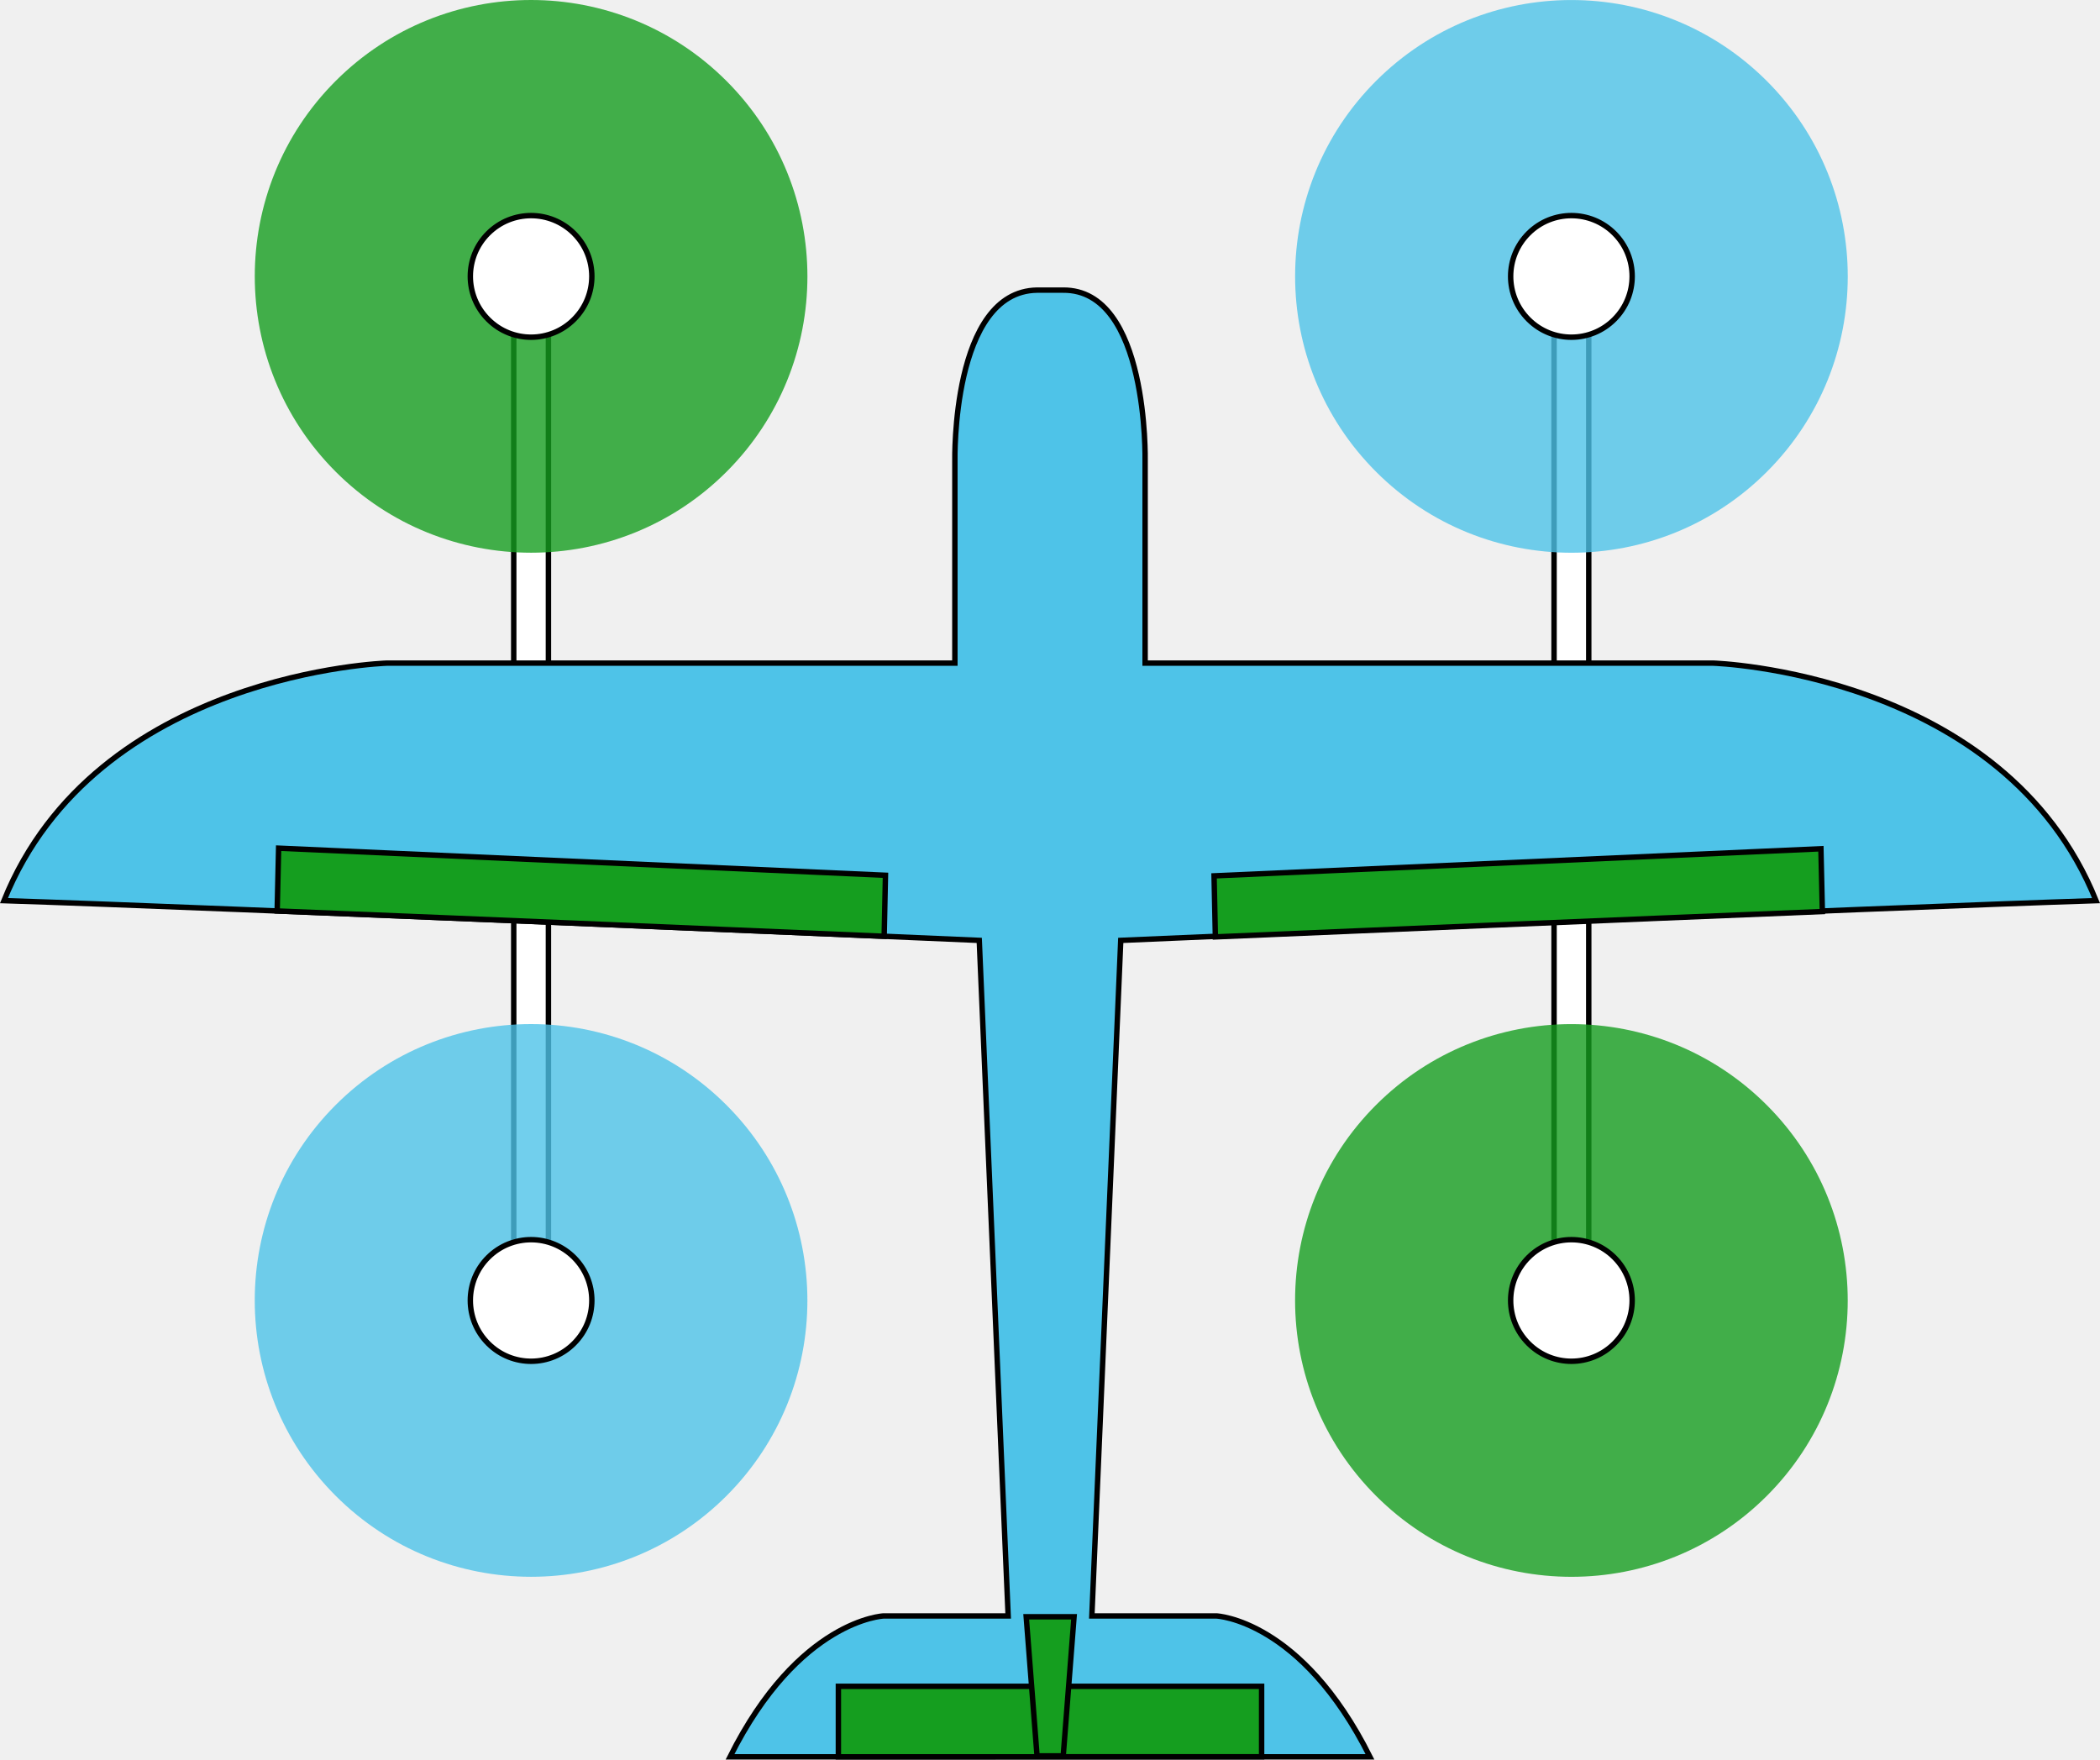
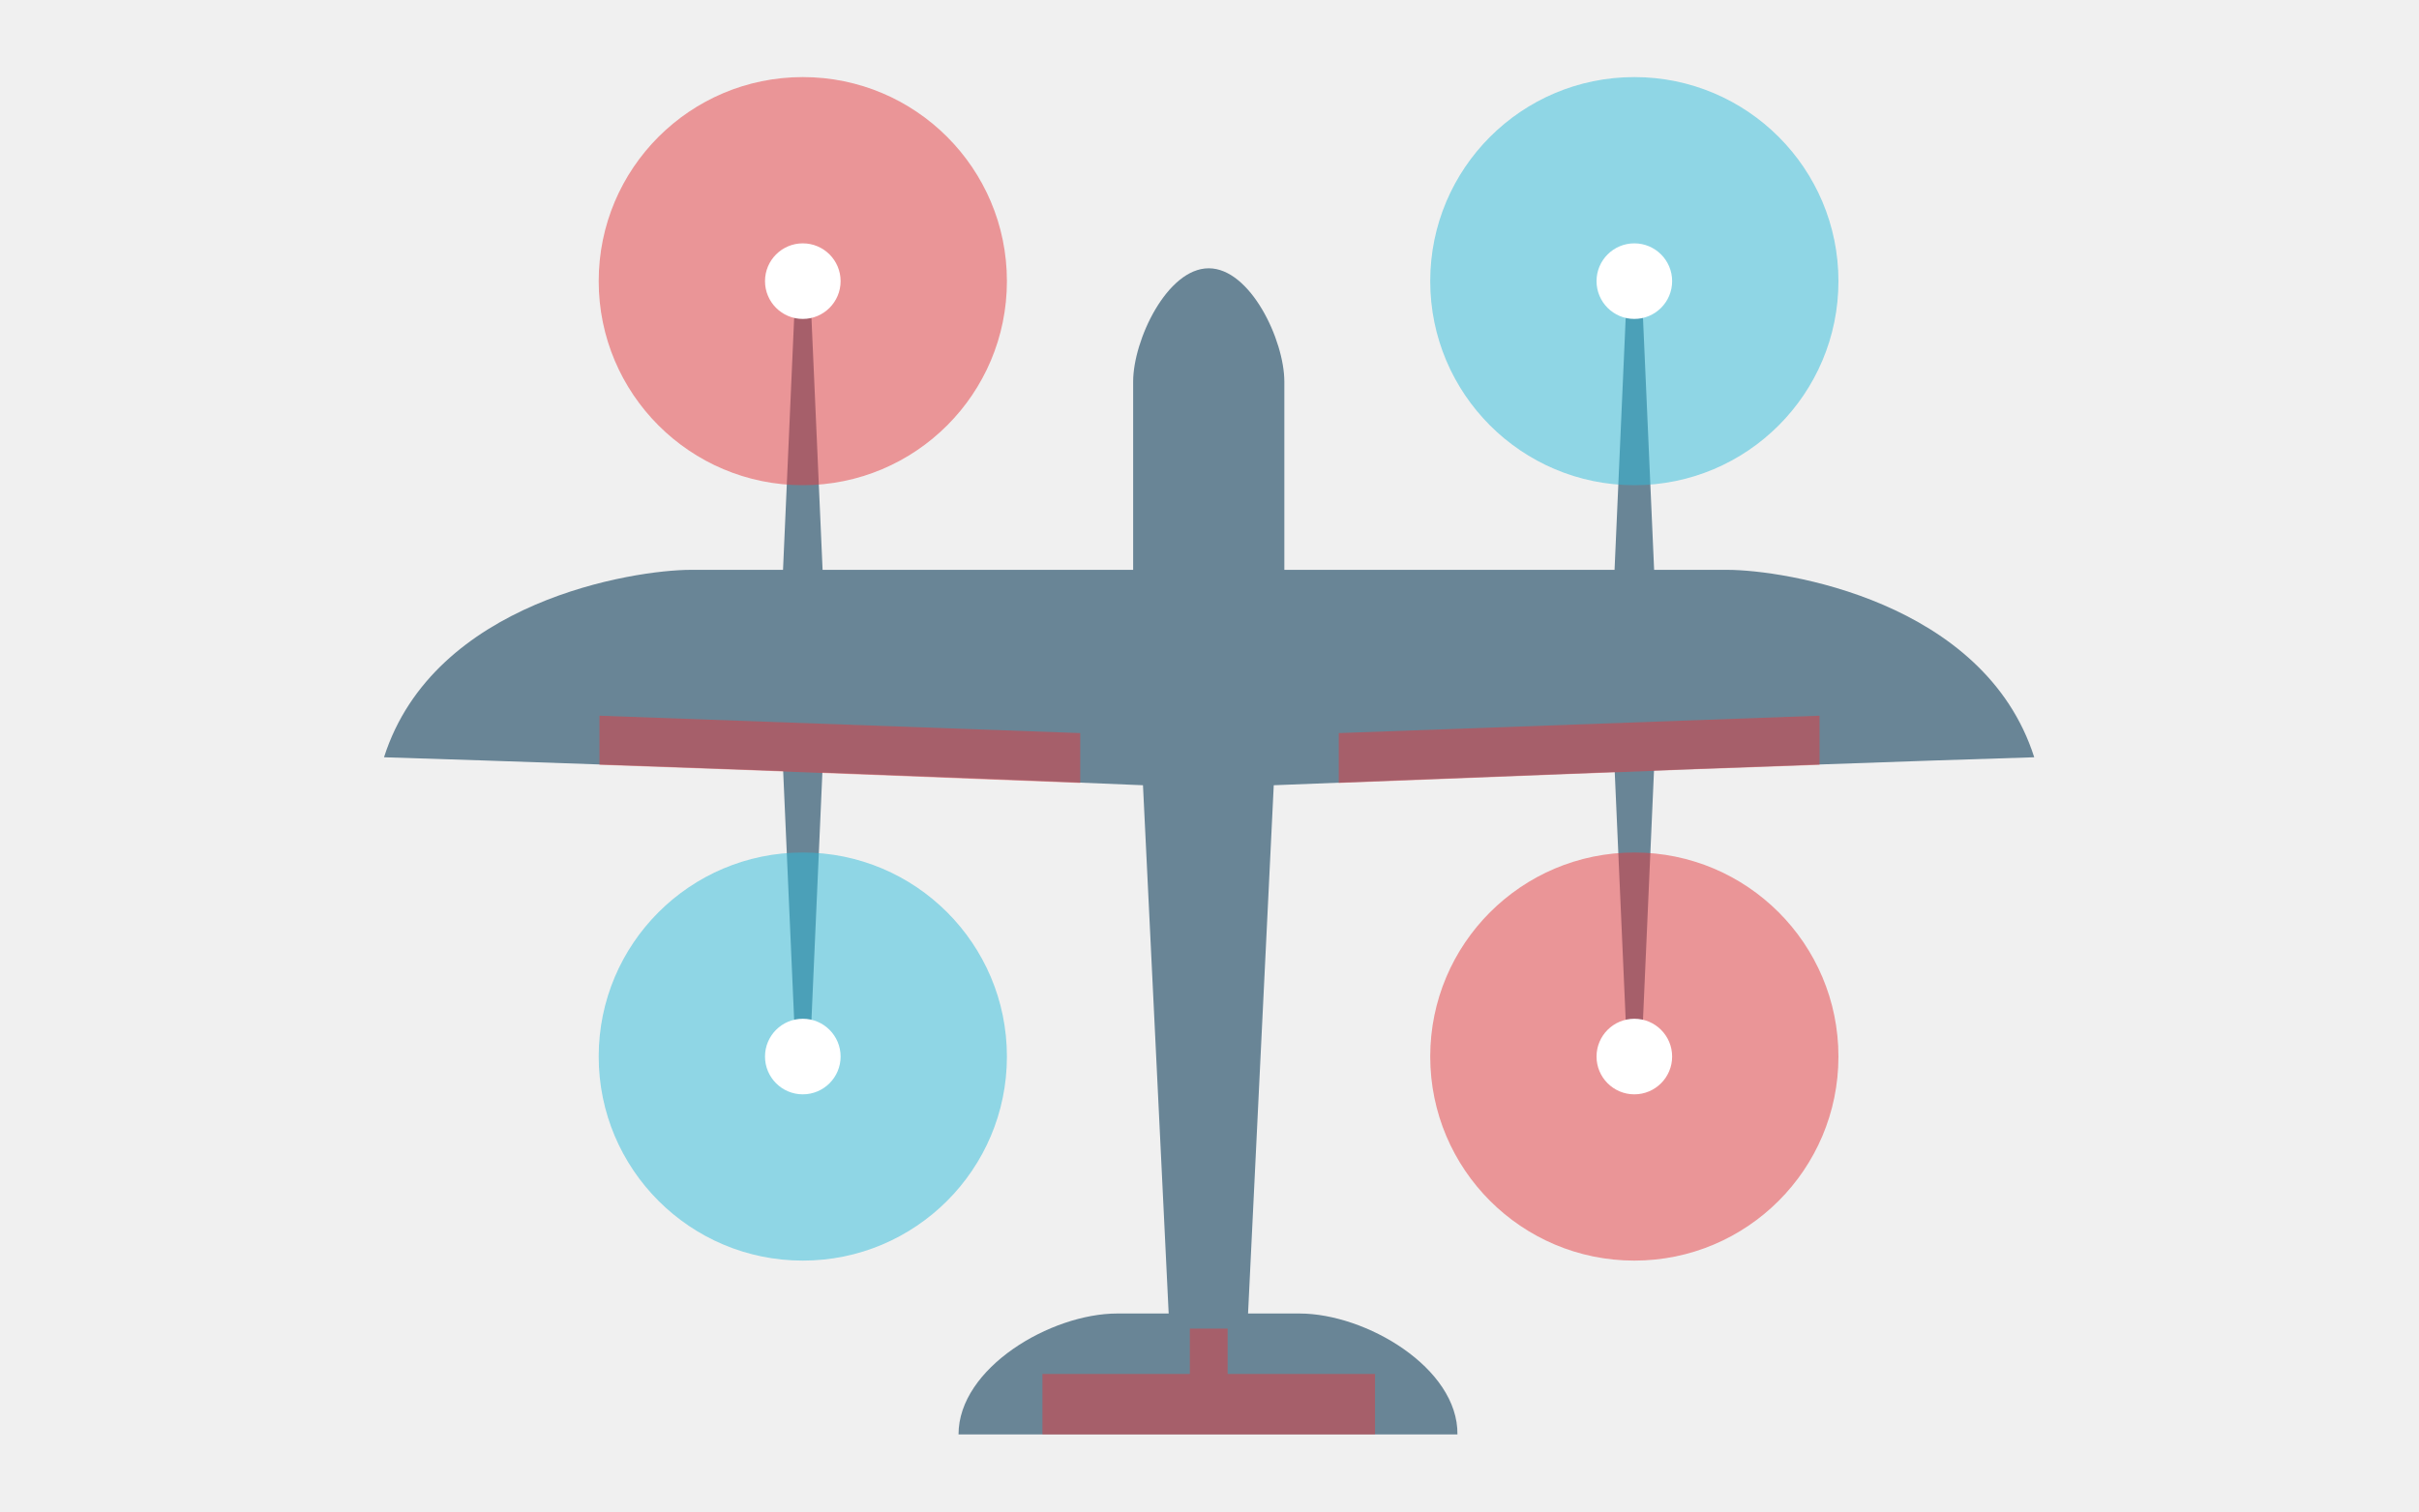
- <svg xmlns="http://www.w3.org/2000/svg" version="1.1" id="draw" x="0px" y="0px" viewBox="0 0 387.573 324.704" enable-background="new 0 0 387.573 324.704" xml:space="preserve">
-   <rect x="94.814" y="51" fill="#FFFFFF" stroke="#000000" stroke-miterlimit="10" width="6.402" height="188.979" />
-   <rect x="286.814" y="51" fill="#FFFFFF" stroke="#000000" stroke-miterlimit="10" width="6.402" height="188.979" />
-   <g opacity="0.8">
-     <ellipse transform="matrix(0.7071 -0.7071 0.7071 0.7071 -7.3479 84.2497)" fill="#159E1F" cx="98.019" cy="50.994" rx="50.993" ry="51.004" />
+ <svg xmlns="http://www.w3.org/2000/svg" version="1.1" id="图层_1" x="0px" y="0px" viewBox="0 0 320 200" enable-background="new 0 0 320 200" xml:space="preserve">
+   <g>
+     <path fill="#698596" d="M106.2,92.2L106.2,92.2c-1.6,0-3,1.4-2.9,3l1.9,43h2l1.9-43C109.2,93.5,107.9,92.2,106.2,92.2z" />
+     <path fill="#698596" d="M216.2,92.2L216.2,92.2c-1.6,0-3,1.4-2.9,3l1.9,43h2l1.9-43C219.2,93.5,217.9,92.2,216.2,92.2z" />
+     <path fill="#698596" d="M171.9,173.8h-6.8l3.4-69.9c10.4-0.4,67.8-2.7,100.6-3.7c-6.6-20.7-33.1-24.8-40.6-24.8   c-6.8,0-50.7,0-58.6,0V50.5c0-5.5-4.5-15-10-15h0c-5.5,0-10,9.5-10,15v24.9c-8.4,0-51.7,0-58.5,0c-7.5,0-34,4.1-40.6,24.8   c32.6,1,89.5,3.2,100.4,3.7l3.4,69.9h-6.8c-8.8,0-21,7.2-21,16h66C192.9,181,180.7,173.8,171.9,173.8z" />
+     <path opacity="0.5" fill="#E43A3D" d="M79.3,101.2c23.7,0.8,49.7,1.9,63.6,2.4V97l-63.6-2.3V101.2z" />
+     <path opacity="0.5" fill="#E43A3D" d="M240.7,101.2c-23.7,0.8-49.7,1.9-63.6,2.4V97l63.6-2.3V101.2z" />
+     <polygon opacity="0.5" fill="#E43A3D" points="162.4,181.8 162.4,175.8 157.4,175.8 157.4,181.8 137.9,181.8 137.9,189.8    157.4,189.8 162.4,189.8 181.9,189.8 181.9,181.8  " />
+     <path fill="#698596" d="M106.2,84.8L106.2,84.8c-1.6,0-3-1.4-2.9-3l1.9-43h2l1.9,43C109.2,83.5,107.9,84.8,106.2,84.8z" />
+     <circle opacity="0.5" fill="#E43A3D" cx="106.2" cy="37.2" r="27" />
+     <circle fill="#FFFFFF" cx="106.2" cy="37.2" r="5" />
+     <path fill="#698596" d="M216.2,84.8L216.2,84.8c-1.6,0-3-1.4-2.9-3l1.9-43h2l1.9,43C219.2,83.5,217.9,84.8,216.2,84.8z" />
+     <circle opacity="0.5" fill="#2EBBD9" cx="216.2" cy="37.2" r="27" />
+     <circle fill="#FFFFFF" cx="216.2" cy="37.2" r="5" />
+     <circle opacity="0.5" fill="#2EBBD9" cx="106.2" cy="139.8" r="27" />
+     <circle fill="#FFFFFF" cx="106.2" cy="139.8" r="5" />
+     <circle opacity="0.5" fill="#E43A3D" cx="216.2" cy="139.8" r="27" />
+     <circle fill="#FFFFFF" cx="216.2" cy="139.8" r="5" />
  </g>
-   <g opacity="0.8">
-     <ellipse transform="matrix(0.7071 -0.7071 0.7071 0.7071 -140.9801 139.6049)" fill="#4EC3E8" cx="98.02" cy="239.972" rx="50.993" ry="51.004" />
-   </g>
-   <path fill="#FFFFFF" stroke="#000000" stroke-miterlimit="10" d="M90.077,58.918c-4.373-4.385-4.363-11.485,0.022-15.858  c4.385-4.373,11.485-4.363,15.858,0.022c4.364,4.376,4.364,11.459,0,15.835c-4.347,4.385-11.426,4.416-15.811,0.069  C90.123,58.964,90.1,58.941,90.077,58.918z" />
-   <path fill="#FFFFFF" stroke="#000000" stroke-miterlimit="10" d="M90.077,247.898c-4.373-4.385-4.363-11.485,0.022-15.858  c4.385-4.373,11.485-4.363,15.858,0.022c4.364,4.376,4.364,11.459,0,15.835c-4.347,4.385-11.426,4.416-15.811,0.069  C90.123,247.944,90.1,247.921,90.077,247.898z" />
-   <g opacity="0.8">
-     <ellipse transform="matrix(0.7071 -0.7071 0.7071 0.7071 48.8925 220.0187)" fill="#4EC3E8" cx="290.019" cy="50.994" rx="50.993" ry="51.004" />
-   </g>
-   <g opacity="0.8">
-     <ellipse transform="matrix(0.7071 -0.7071 0.7071 0.7071 -84.7391 275.3736)" fill="#159E1F" cx="290.019" cy="239.971" rx="50.993" ry="51.004" />
-   </g>
-   <path fill="#FFFFFF" stroke="#000000" stroke-miterlimit="10" d="M282.077,58.918c-4.373-4.385-4.363-11.485,0.022-15.858  c4.385-4.373,11.485-4.363,15.858,0.022c4.364,4.376,4.364,11.459,0,15.835c-4.347,4.385-11.426,4.416-15.811,0.069  C282.123,58.964,282.1,58.941,282.077,58.918z" />
-   <path fill="#FFFFFF" stroke="#000000" stroke-miterlimit="10" d="M282.077,247.898c-4.373-4.385-4.363-11.485,0.022-15.858  c4.385-4.373,11.485-4.363,15.858,0.022c4.364,4.376,4.364,11.459,0,15.835c-4.347,4.385-11.426,4.416-15.811,0.069  C282.123,247.944,282.1,247.921,282.077,247.898z" />
-   <path fill="#4EC3E8" stroke="#000000" stroke-miterlimit="10" d="M193.786,324.203h59.055c-12.667-25.332-28.333-26-28.333-26  h-22.997l5.333-124.667c0,0,143-6.167,180-7.333c-17-42.167-70.667-43.833-70.667-43.833H211.341V85.037  c0,0,0.663-31.681-15.167-31.5h-4.776c-15.811,0.236-15.167,31.5-15.167,31.5v37.333H71.398c0,0-53.667,1.667-70.667,43.833  c37,1.167,180,7.333,180,7.333l5.333,124.667h-23c0,0-15.667,0.669-28.333,26H193.786" />
-   <path fill="#159E1F" stroke="#000000" stroke-miterlimit="10" d="M51.153,168.108c38.73,1.558,86.711,3.593,112.028,4.675  l0.24-11.262l-112-5C51.421,156.521,51.25,163.662,51.153,168.108z" />
-   <path fill="#159E1F" stroke="#000000" stroke-miterlimit="10" d="M336.334,168.215c-38.73,1.558-86.711,3.593-112.028,4.675  l-0.24-11.262l112-5C336.066,156.628,336.237,163.769,336.334,168.215z" />
-   <polygon fill="#159E1F" stroke="#000000" stroke-miterlimit="10" points="154.731,324.204 154.731,311.188 232.841,311.188   232.841,324.188 " />
-   <polygon fill="#159E1F" stroke="#000000" stroke-miterlimit="10" points="196.228,324.022 191.395,324.022 189.395,298.355   198.228,298.355 " />
</svg>
